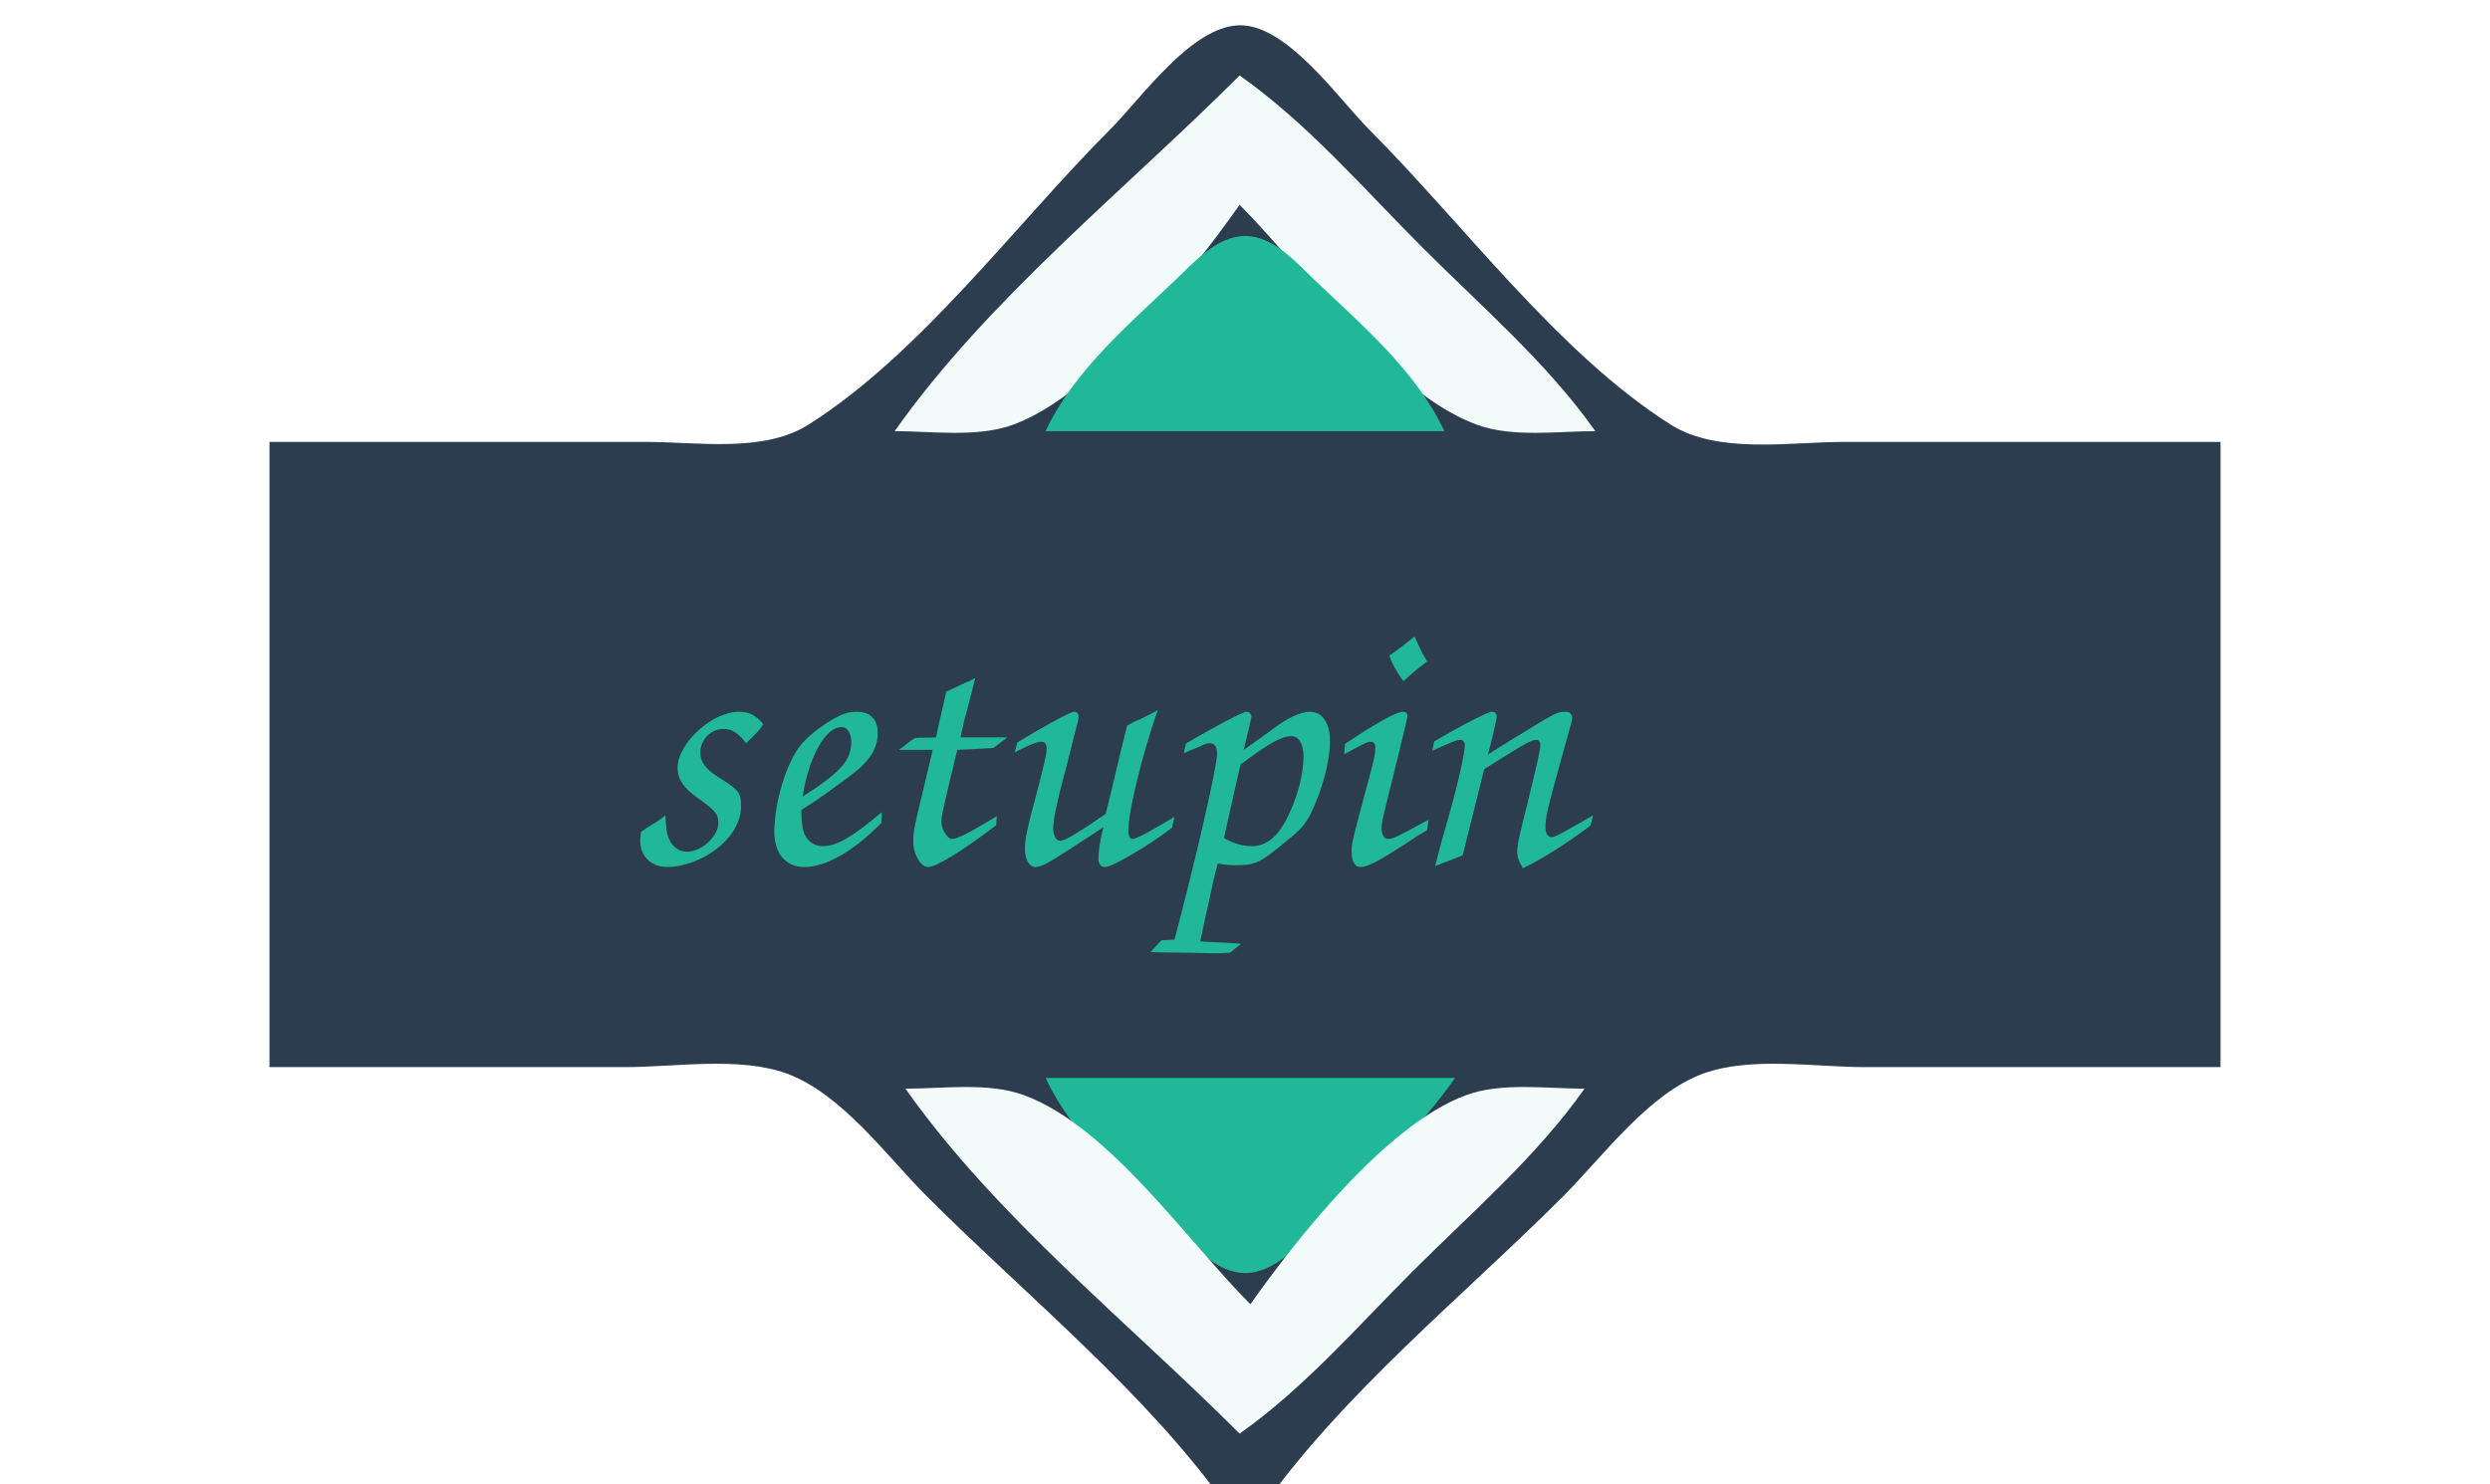
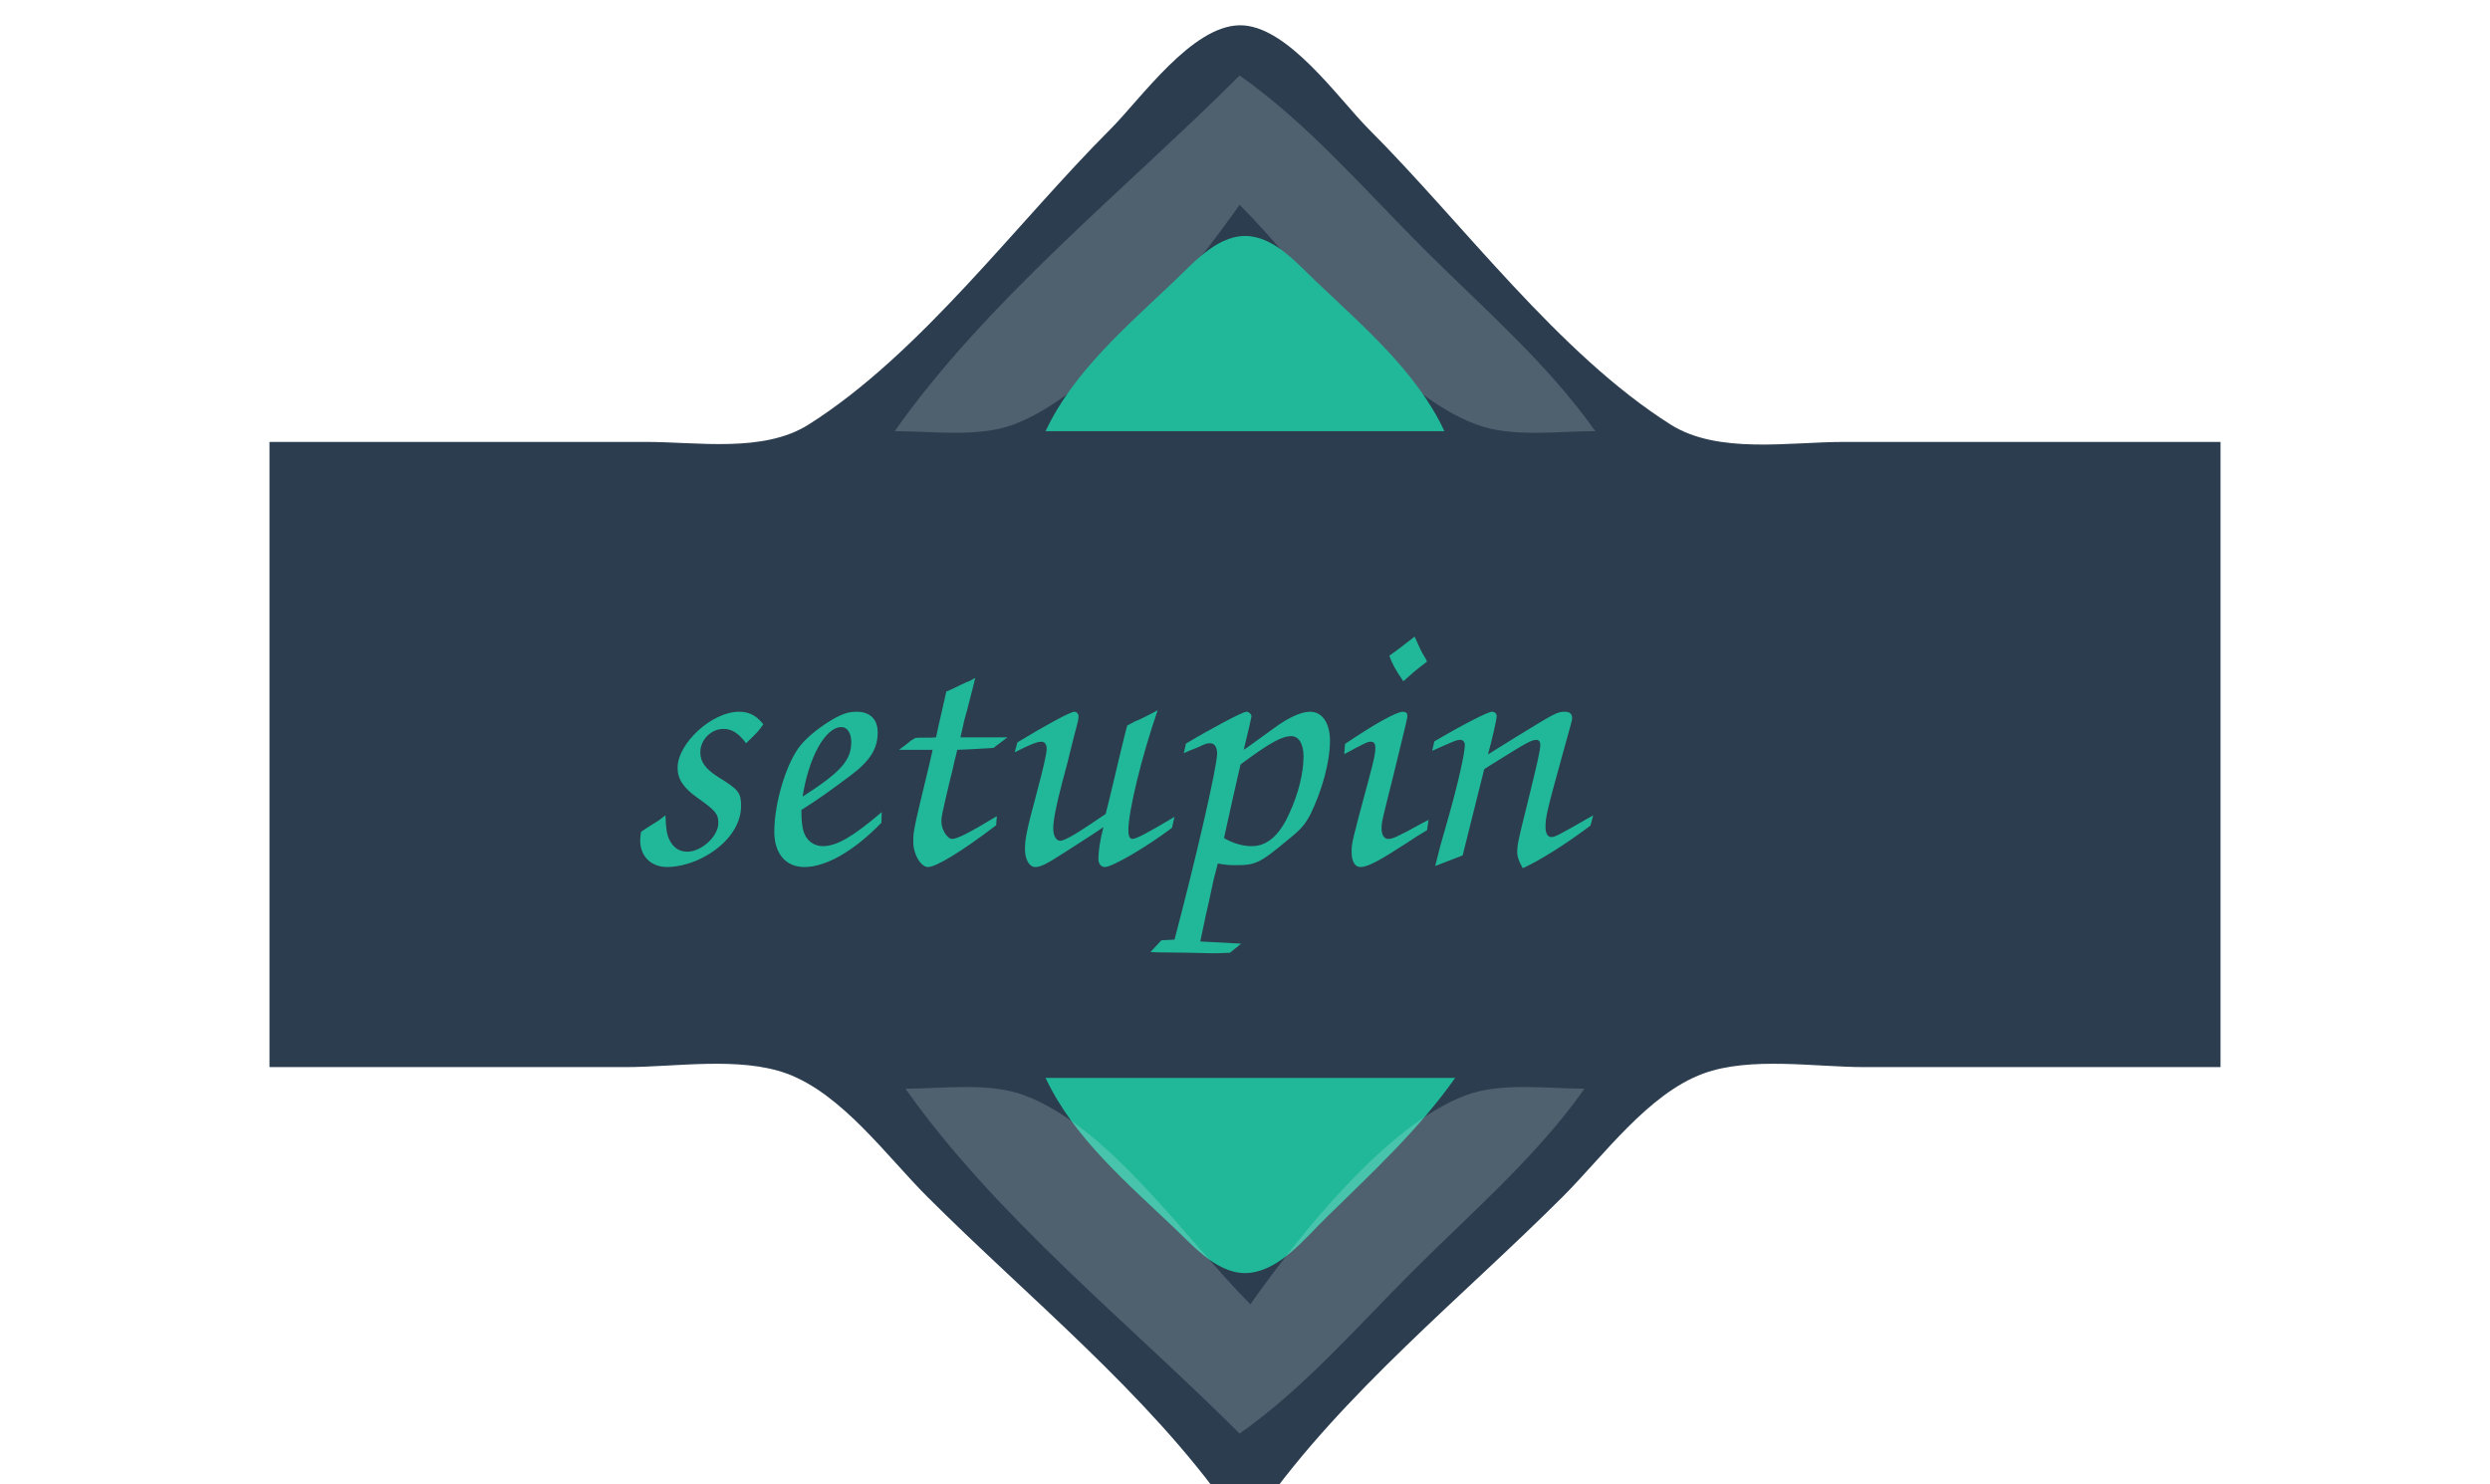
<svg xmlns="http://www.w3.org/2000/svg" width="231" height="137.66">
  <path style="fill: #2b3d4f; stroke: none" d="M25 41L25 99L58 99C62.595 99 68.631 97.993 73 99.603C78.116 101.49 82.246 107.245 86 111C95.282 120.282 106.436 129.262 114 140L117 140C124.564 129.262 135.718 120.282 145 111C148.755 107.245 152.884 101.49 158 99.603C162.369 97.993 168.405 99 173 99L206 99L206 41L171 41C166.035 41 159.383 42.164 155 39.397C144.593 32.827 135.694 20.694 127 12C124.177 9.177 119.429 2.287 115 2.346C110.546 2.405 105.853 9.147 103 12C94.305 20.694 85.407 32.827 75 39.397C70.824 42.033 64.725 41 60 41L25 41z" />
  <text fill="#21b899" x="58" y="80" font-family="'Comic Sans MS'" font-size="34">setupin</text>
-   <path style="fill: #f2fbf9; stroke: none" d="M115 7C104.443 17.557 91.599 27.792 83 40C86.472 40 90.692 40.617 94 39.397C101.585 36.6 110.439 25.475 115 19C121.119 25.119 128.774 36.364 137 39.397C140.309 40.617 144.528 40 148 40C143.546 33.678 137.46 28.46 132 23C126.54 17.54 121.322 11.454 115 7z" />
+   <path style="fill: #f2fbf92f; stroke: none" d="M115 7C104.443 17.557 91.599 27.792 83 40C86.472 40 90.692 40.617 94 39.397C101.585 36.6 110.439 25.475 115 19C121.119 25.119 128.774 36.364 137 39.397C140.309 40.617 144.528 40 148 40C143.546 33.678 137.46 28.46 132 23C126.54 17.54 121.322 11.454 115 7z" />
  <path style="fill: #21b899; stroke: none" d="M97 40L134 40C131.415 34.456 126.392 30.212 122 26.019C120.359 24.453 118.407 22.205 116 21.921C113.163 21.587 110.838 24.265 109 26.019C104.608 30.212 99.585 34.456 97 40z" />
  <path style="fill: #21b899; stroke: none" d="M97 100C99.585 105.544 104.608 109.787 109 113.981C110.838 115.735 113.163 118.413 116 118.079C118.804 117.748 121.125 114.834 123 112.995C127.208 108.869 131.603 104.822 135 100L97 100z" />
-   <path style="fill: #f2fbf9; stroke: none" d="M84 101C92.341 112.841 104.761 122.761 115 133C120.952 128.807 125.86 123.14 131 118C136.46 112.54 142.546 107.322 147 101C143.527 101 139.309 100.384 136 101.603C128.696 104.296 120.386 114.773 116 121C110.137 115.137 102.89 104.512 95 101.603C91.692 100.384 87.472 101 84 101z" />
+   <path style="fill: #f2fbf92f; stroke: none" d="M84 101C92.341 112.841 104.761 122.761 115 133C120.952 128.807 125.86 123.14 131 118C136.46 112.54 142.546 107.322 147 101C143.527 101 139.309 100.384 136 101.603C128.696 104.296 120.386 114.773 116 121C110.137 115.137 102.89 104.512 95 101.603C91.692 100.384 87.472 101 84 101z" />
</svg>
